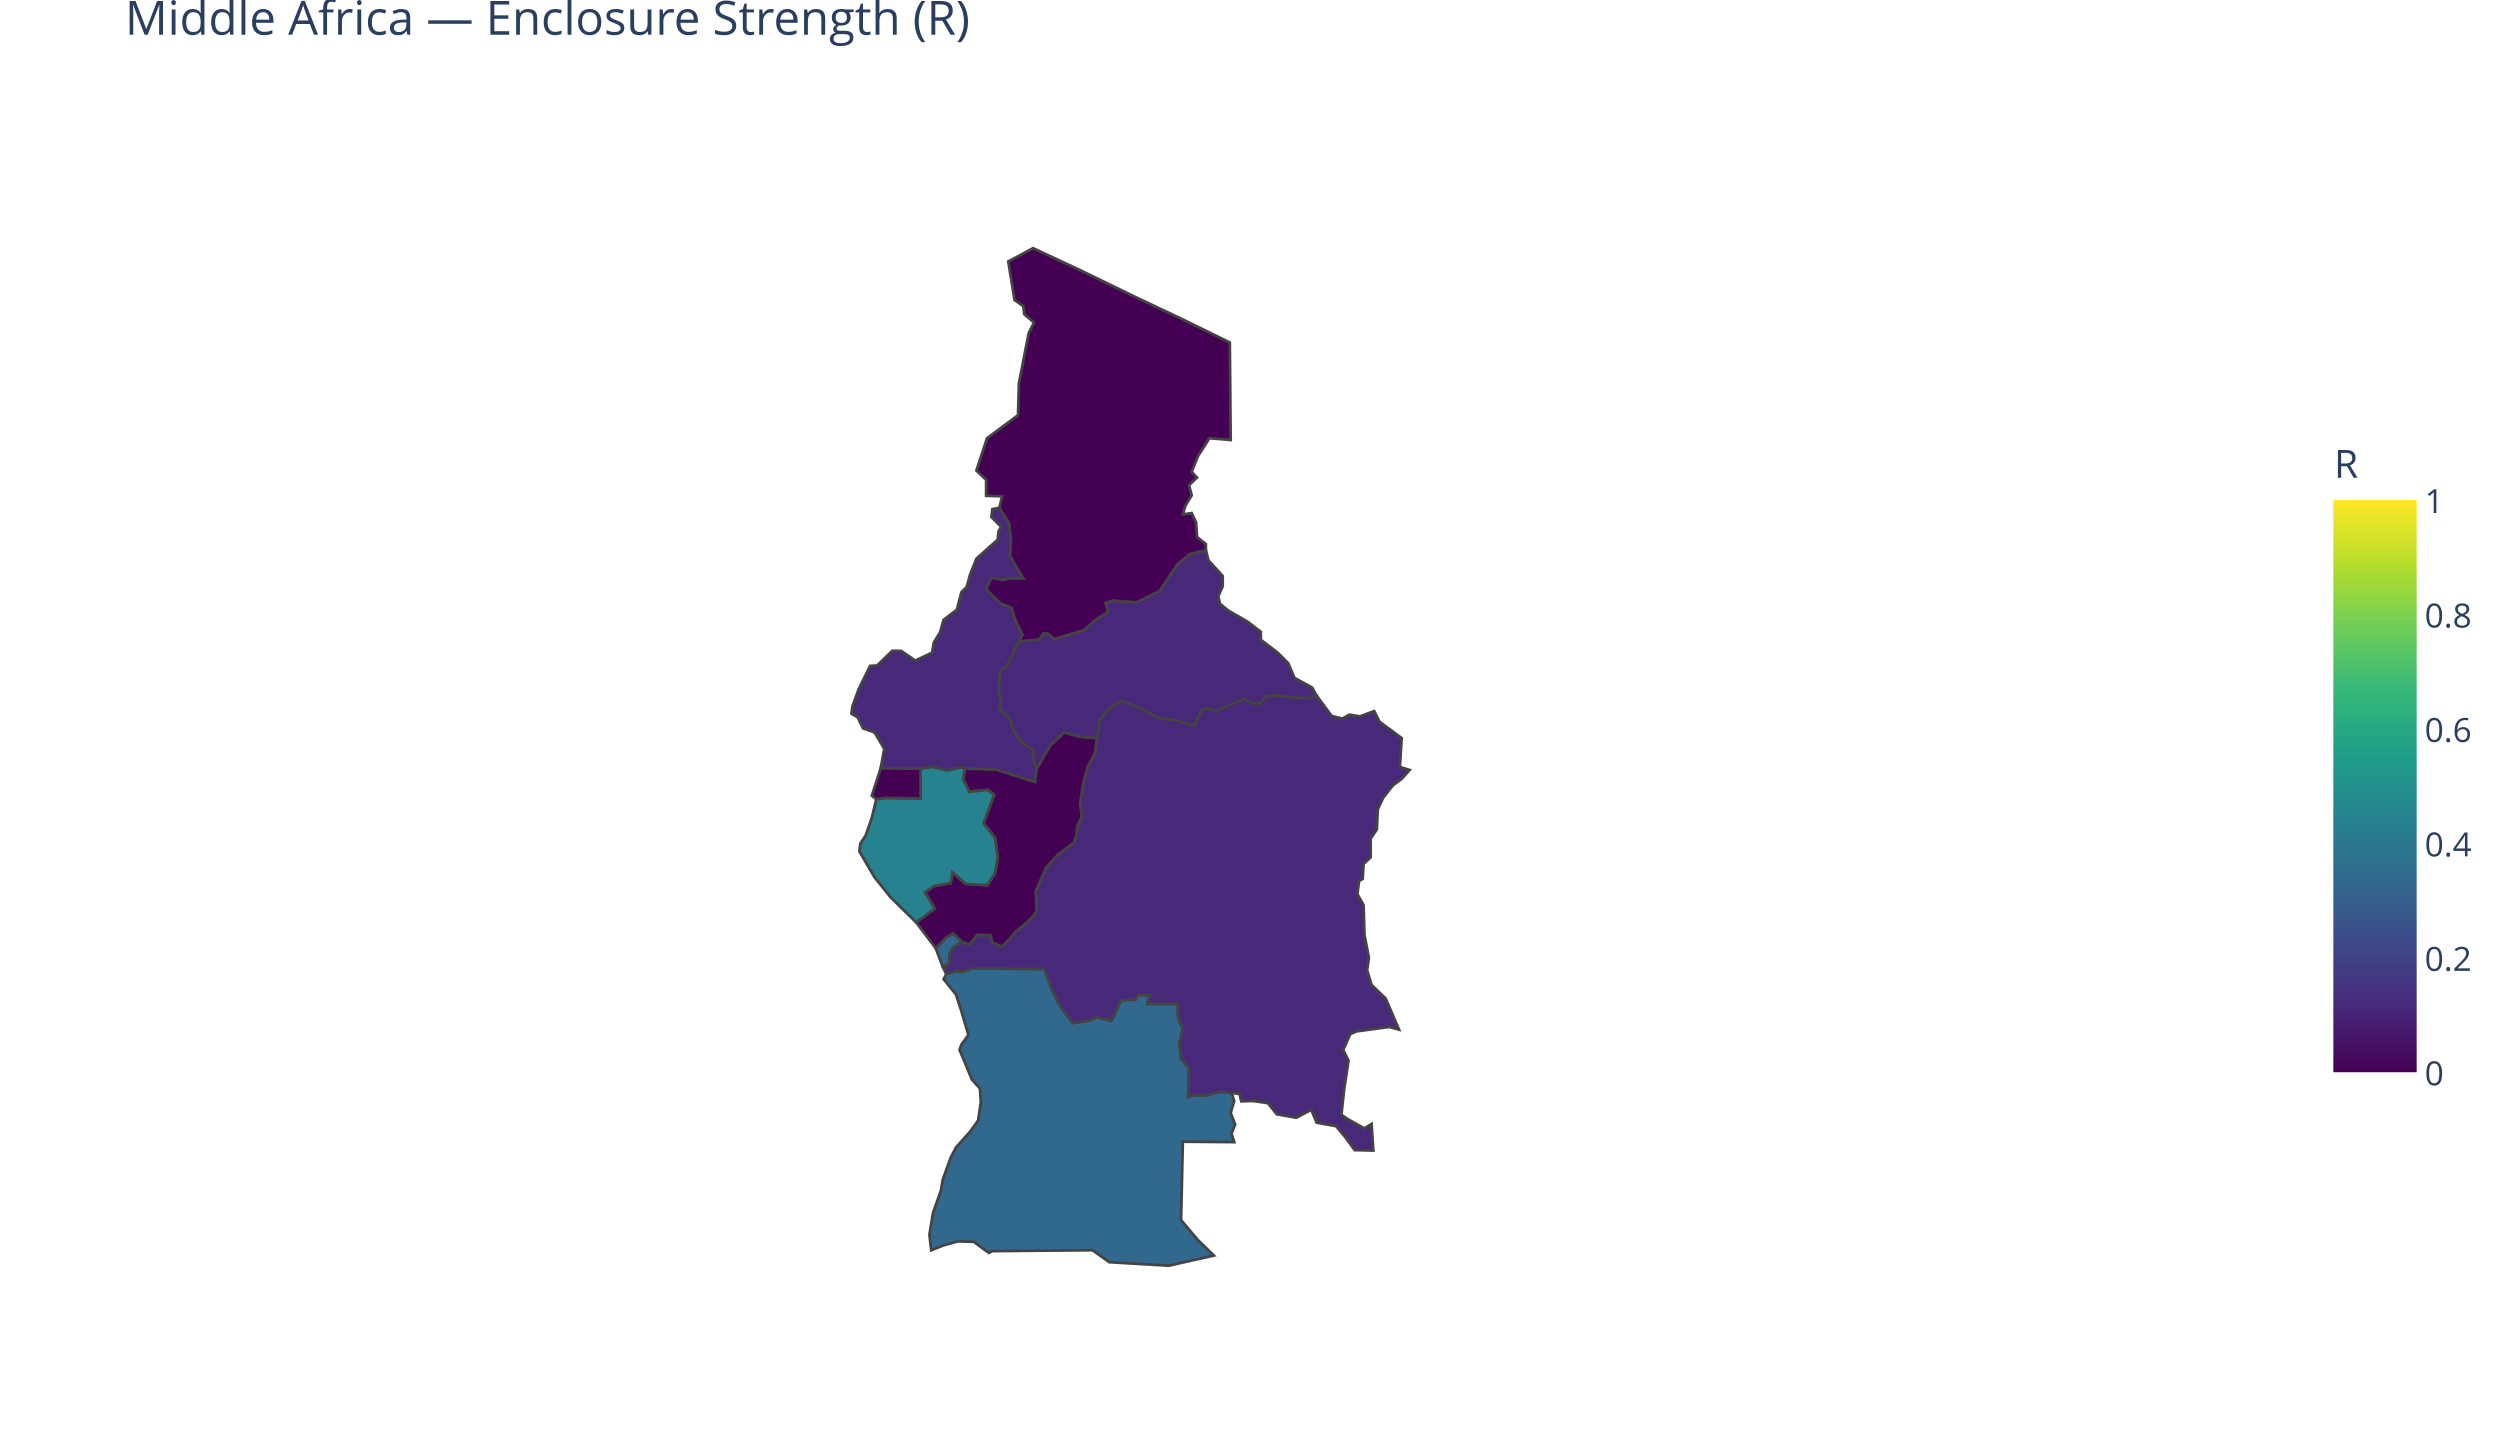
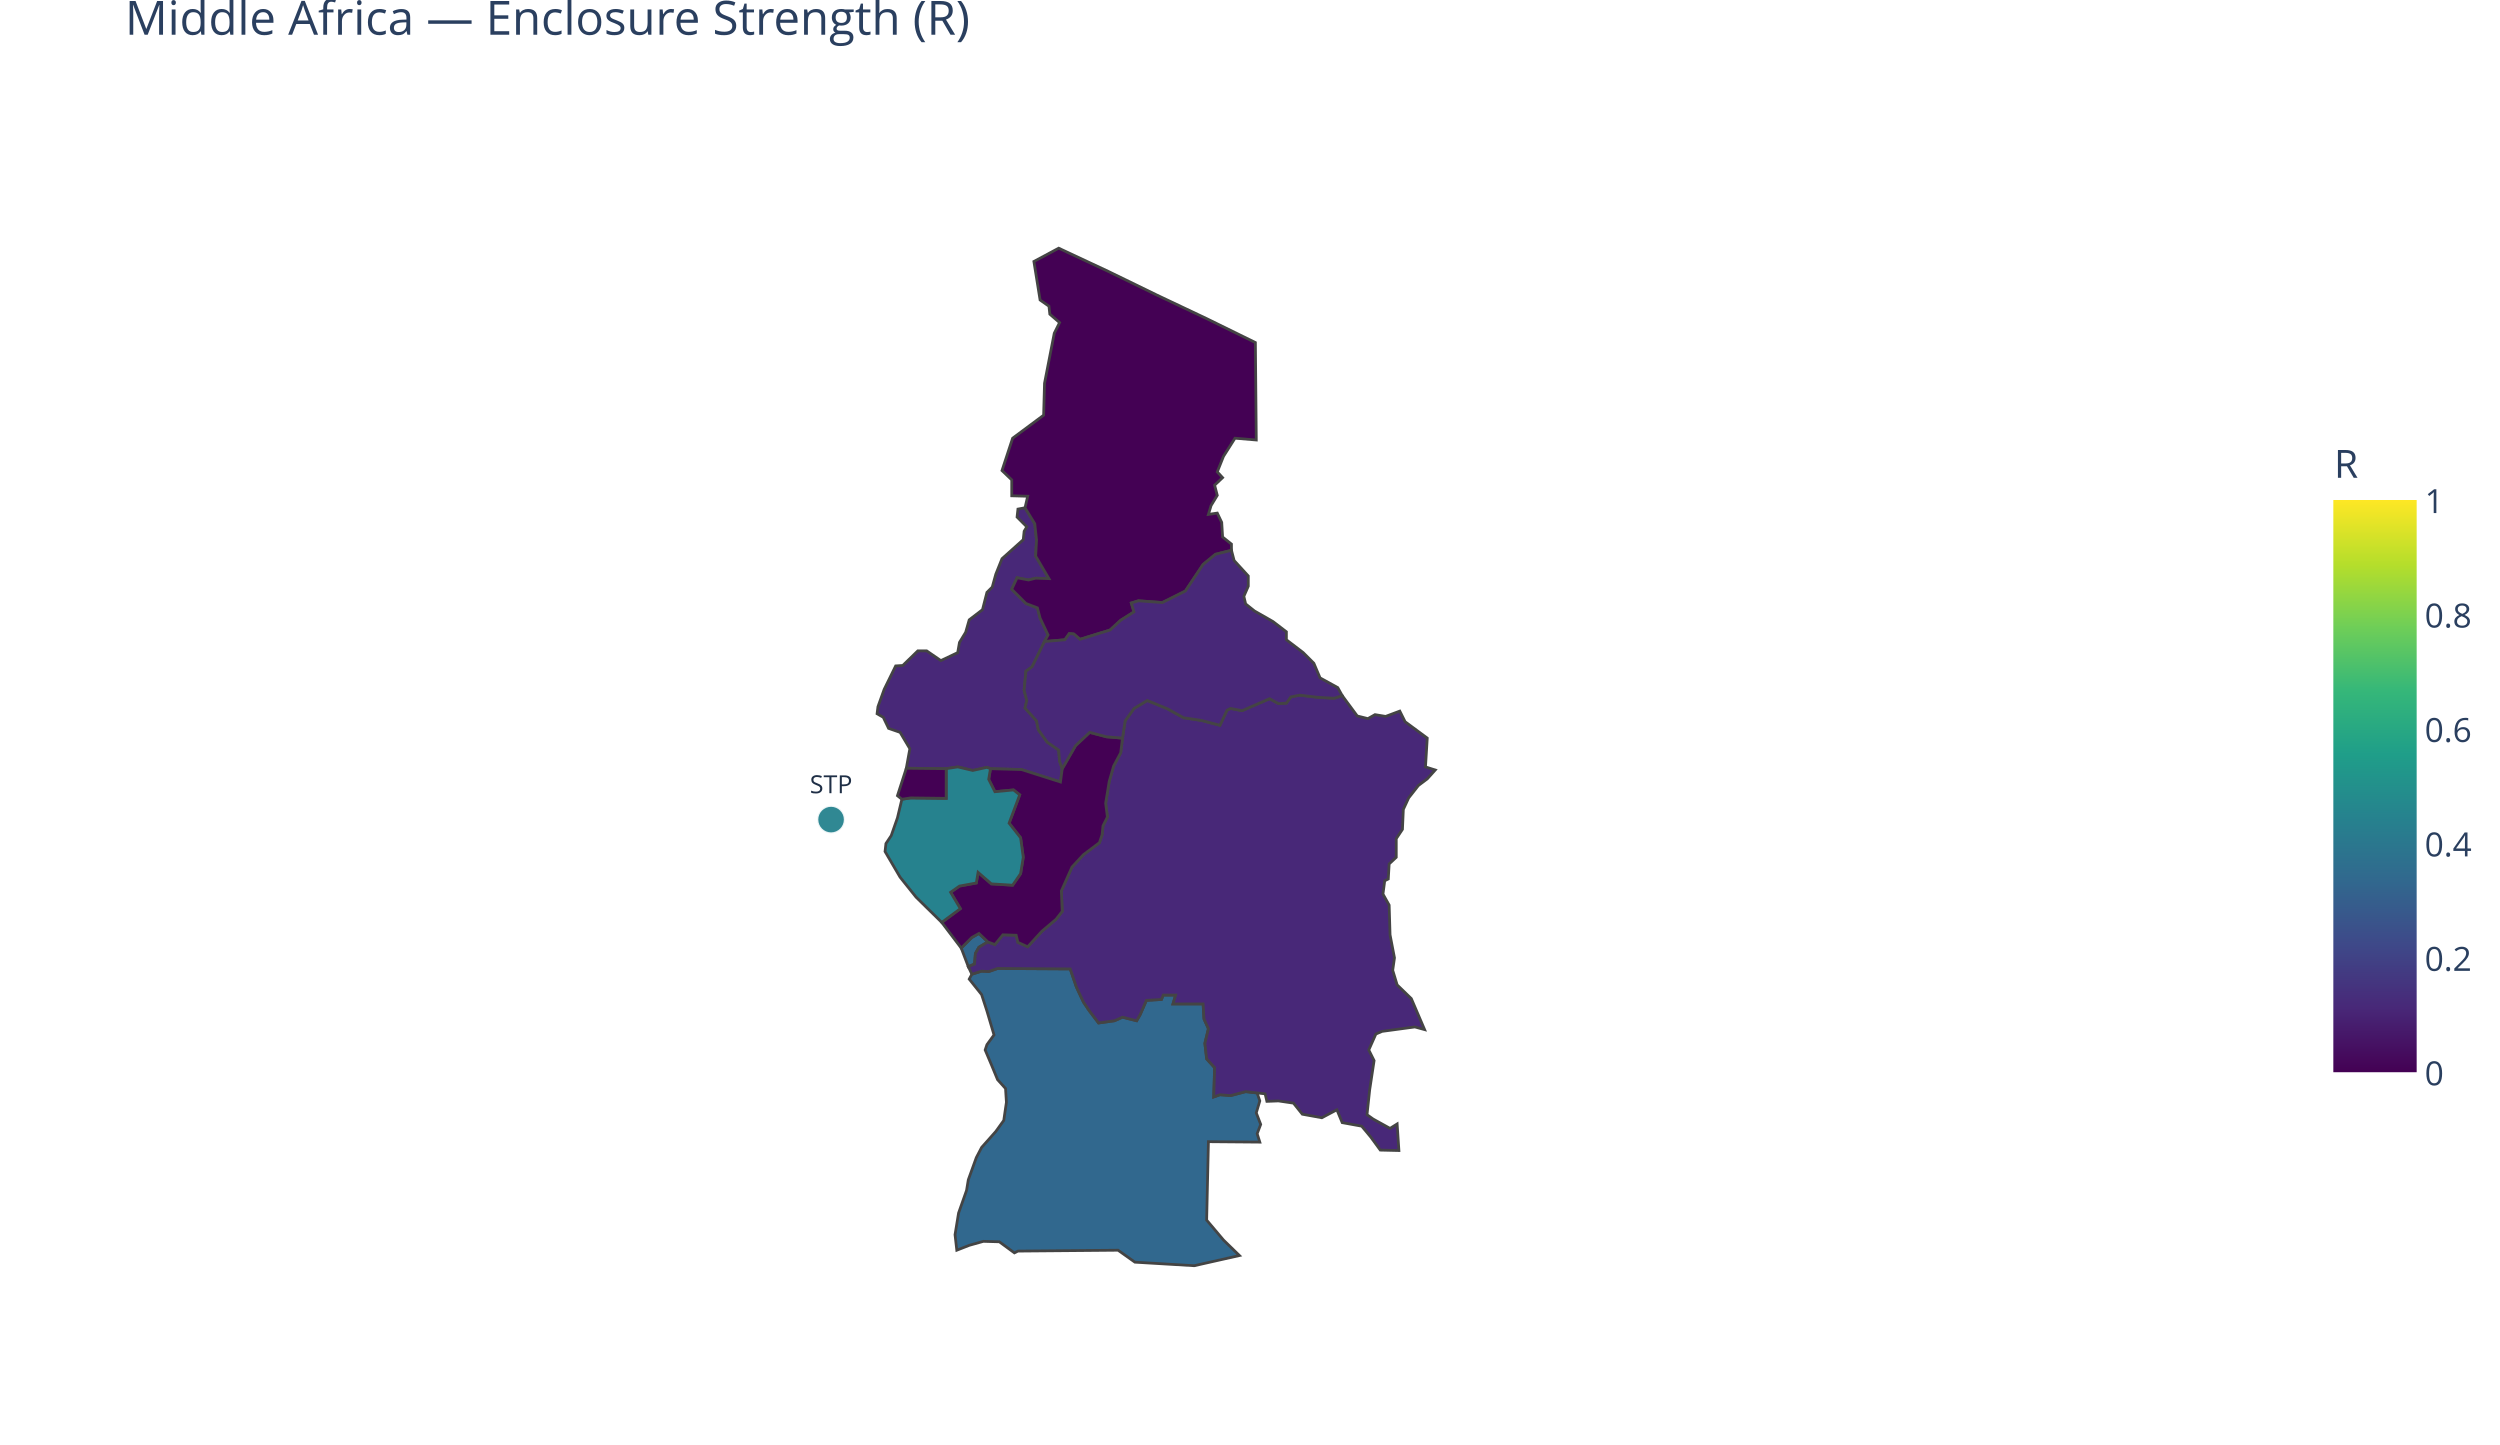
<svg xmlns="http://www.w3.org/2000/svg" class="main-svg" width="900" height="520" style="" viewBox="0 0 900 520">
  <rect x="0" y="0" width="900" height="520" style="fill: rgb(255, 255, 255); fill-opacity: 1;" />
-   <defs id="defs-6cbe2d">
+   <defs id="defs-5fb809">
    <g class="clips">
-       <clipPath id="clip6cbe2dgeo">
+       <clipPath id="clip5fb809geo">
        <rect x="0" y="69.002" width="814" height="406.996" />
      </clipPath>
    </g>
    <g class="gradients">
-       <linearGradient x1="0" x2="0" y1="1" y2="0" id="g6cbe2d-cbcoloraxis">
+       <linearGradient x1="0" x2="0" y1="1" y2="0" id="g5fb809-cbcoloraxis">
        <stop offset="0%" stop-color="rgb(68, 1, 84)" stop-opacity="1" />
        <stop offset="11.111%" stop-color="rgb(72, 40, 120)" stop-opacity="1" />
        <stop offset="22.222%" stop-color="rgb(62, 73, 137)" stop-opacity="1" />
        <stop offset="33.333%" stop-color="rgb(49, 104, 142)" stop-opacity="1" />
        <stop offset="44.444%" stop-color="rgb(38, 130, 142)" stop-opacity="1" />
        <stop offset="55.556%" stop-color="rgb(31, 158, 137)" stop-opacity="1" />
        <stop offset="66.667%" stop-color="rgb(53, 183, 121)" stop-opacity="1" />
        <stop offset="77.778%" stop-color="rgb(110, 206, 88)" stop-opacity="1" />
        <stop offset="88.889%" stop-color="rgb(181, 222, 43)" stop-opacity="1" />
        <stop offset="100%" stop-color="rgb(253, 231, 37)" stop-opacity="1" />
      </linearGradient>
    </g>
    <g class="patterns" />
  </defs>
  <g class="bglayer" />
  <g class="layer-below">
    <g class="imagelayer" />
    <g class="shapelayer" />
  </g>
  <g class="cartesianlayer" />
  <g class="polarlayer" />
  <g class="smithlayer" />
  <g class="ternarylayer" />
  <g class="geolayer">
-     <g class="geo geo" clip-path="url(#clip6cbe2dgeo)">
+     <g class="geo geo" clip-path="url(#clip5fb809geo)">
      <g class="layer bg">
        <rect x="0" y="69.002" width="814" height="406.996" style="pointer-events: all; fill: rgb(255, 255, 255); fill-opacity: 1;" />
      </g>
      <g class="layer backplot">
        <g class="choroplethlayer">
          <g class="trace choropleth">
-             <path class="choroplethlocation" fill="rgb(49, 104, 142)" d="M346.4,339.081L343.21,340.994L341.934,343.227L341.615,347.054L339.383,348.011L336.831,341.313L340.659,337.486L343.21,336.051ZM340.659,350.722L344.167,349.606L346.719,349.765L349.908,348.649L376.062,348.809L378.295,355.347L380.846,360.769L382.76,363.64L386.268,368.264L392.009,367.467L394.88,366.191L399.983,367.467L401.259,365.234L403.492,360.131L408.914,359.812L409.552,358.218L414.017,358.218L413.06,361.407L423.904,361.407L424.223,366.829L425.818,370.338L424.542,375.6L425.18,381.182L428.051,384.371L427.732,394.897L429.964,394.099L433.792,394.418L439.214,392.983L443.36,393.461L444.317,396.332L443.041,400.638L444.636,404.784L443.36,408.133L444.317,411.163L425.818,411.004L425.18,439.231L431.24,446.407L436.981,451.988L420.715,455.656L399.345,454.381L393.285,450.075L357.244,450.394L355.968,451.032L350.546,447.045L344.805,446.885L339.702,448.321L335.237,450.075L334.599,444.493L335.874,436.679L338.745,428.546L339.383,424.718L342.253,416.745L344.167,413.077L349.27,407.336L352.141,403.349L353.098,396.81L352.779,391.867L349.908,388.677L347.676,383.255L345.443,377.992L346.081,376.079L348.632,372.57L346.081,363.959L344.167,358.058L339.702,352.476Z" style="stroke: rgb(68, 68, 68); stroke-opacity: 1; stroke-width: 1px; opacity: 1;" />
-             <path class="choroplethlocation" fill="rgb(72, 40, 120)" d="M491.202,336.529L492.797,344.822L492.159,349.287L493.754,354.55L498.857,359.493L503.642,370.657L500.133,369.7L488.332,371.294L486.099,372.251L483.548,377.992L485.461,381.82L483.867,392.345L482.91,401.276L485.142,402.87L491.202,406.219L493.754,404.625L494.392,414.193L487.694,414.034L484.186,409.249L480.996,405.422L473.979,404.146L472.066,399.521L466.643,402.392L459.627,401.116L456.437,397.129L451.015,396.332L446.869,396.491L446.231,393.78L443.36,393.461L439.214,392.983L433.792,394.418L429.964,394.099L427.732,394.897L428.051,384.371L425.18,381.182L424.542,375.6L425.818,370.338L424.223,366.829L423.904,361.407L413.06,361.407L414.017,358.218L409.552,358.218L408.914,359.812L403.492,360.131L401.259,365.234L399.983,367.467L394.88,366.191L392.009,367.467L386.268,368.264L382.76,363.64L380.846,360.769L378.295,355.347L376.062,348.809L349.908,348.649L346.719,349.765L344.167,349.606L340.659,350.722L339.383,348.011L341.615,347.054L341.934,343.227L343.21,340.994L346.4,339.081L348.951,340.037L351.822,336.529L356.606,336.688L357.244,339.24L360.752,340.835L365.856,335.253L370.959,330.947L373.191,328.077L372.872,320.741L376.7,312.129L380.846,307.664L386.587,303.358L387.544,300.488L387.863,297.298L389.458,294.109L388.82,289.165L390.096,281.351L391.69,275.769L394.242,270.985L394.88,265.722L395.837,259.503L399.026,255.038L403.811,252.167L411.146,255.197L416.887,258.387L423.266,259.343L429.964,261.098L432.516,255.675L433.792,255.038L437.938,255.835L447.825,251.529L451.015,253.283L453.885,253.124L455.48,250.891L458.67,250.253L465.368,251.051L471.109,251.37L473.979,250.413L479.401,257.749L483.229,258.705L485.78,257.27L489.608,257.908L494.711,255.994L496.625,259.822L504.598,265.722L503.96,276.088L507.469,277.204L504.598,280.394L501.409,282.786L497.9,287.251L495.987,291.398L495.668,298.574L493.435,301.923L493.435,308.621L490.884,311.013L490.565,316.435L489.289,317.073L488.651,321.857L490.884,325.844Z" style="stroke: rgb(68, 68, 68); stroke-opacity: 1; stroke-width: 1px; opacity: 1;" />
-             <path class="choroplethlocation" fill="rgb(72, 40, 120)" d="M359.796,182.796L363.304,188.537L363.942,194.437L363.623,200.178L368.407,208.312L363.623,208.152L361.071,208.79L356.925,207.993L355.011,212.139L360.115,217.242L364.261,218.837L365.218,222.505L368.088,228.565L366.812,230.957L362.347,240.047L360.115,241.642L359.477,248.499L360.433,252.167L359.796,254.878L363.942,259.503L364.58,262.692L367.769,267.158L371.916,270.028L372.235,274.015L373.191,276.726L372.554,281.51L365.537,279.278L358.52,277.045L347.357,276.726L346.081,276.248L340.978,277.364L335.555,276.088L331.409,276.726L317.056,276.567L318.332,269.55L314.824,263.649L310.677,262.214L308.764,258.227L306.531,256.951L306.85,254.4L309.083,248.18L313.229,239.728L315.781,239.569L321.203,234.306L324.392,234.306L329.495,237.814L335.555,234.944L336.193,231.276L338.426,227.608L339.702,223.143L344.486,219.475L346.081,213.255L347.994,211.342L349.27,206.717L351.503,201.135L359.158,194.278L359.477,191.248L360.433,189.653L356.925,186.145L357.244,183.274Z" style="stroke: rgb(68, 68, 68); stroke-opacity: 1; stroke-width: 1px; opacity: 1;" />
-             <path class="choroplethlocation" fill="rgb(68, 1, 84)" d="M442.722,123.312L443.041,158.396L435.386,157.758L431.24,164.297L429.007,169.878L430.921,171.951L428.051,174.662L429.007,178.33L426.775,181.998L425.818,185.188L429.007,184.709L430.602,188.058L430.921,193.321L434.111,195.873L434.111,198.105L428.37,199.54L423.904,203.208L417.525,212.777L409.233,216.923L400.621,216.285L398.069,217.083L399.026,220.272L394.242,223.302L390.415,226.811L379.57,230.16L377.338,228.246L375.743,228.086L374.148,230.319L366.812,230.957L368.088,228.565L365.218,222.505L364.261,218.837L360.115,217.242L355.011,212.139L356.925,207.993L361.071,208.79L363.623,208.152L368.407,208.312L363.623,200.178L363.942,194.437L363.304,188.537L359.796,182.796L360.752,178.649L355.011,178.49L355.011,172.749L351.503,169.4L355.33,157.758L366.493,149.465L366.812,137.983L370.321,119.963L372.235,116.135L368.726,113.105L368.407,110.235L365.218,108.002L362.985,94.128L371.916,89.344L389.739,97.687L407.319,106.248L425.132,114.678Z" style="stroke: rgb(68, 68, 68); stroke-opacity: 1; stroke-width: 1px; opacity: 1;" />
-             <path class="choroplethlocation" fill="rgb(68, 1, 84)" d="M394.88,265.722L394.242,270.985L391.69,275.769L390.096,281.351L388.82,289.165L389.458,294.109L387.863,297.298L387.544,300.488L386.587,303.358L380.846,307.664L376.7,312.129L372.872,320.741L373.191,328.077L370.959,330.947L365.856,335.253L360.752,340.835L357.244,339.24L356.606,336.688L351.822,336.529L348.951,340.037L346.4,339.081L343.21,336.051L340.659,337.486L336.831,341.313L329.814,332.064L336.512,327.12L333.004,321.219L336.193,318.987L342.253,317.87L342.891,314.043L347.676,318.189L355.33,318.668L358.201,314.522L359.158,308.621L358.201,301.604L354.054,296.341L357.882,286.135L355.649,284.381L348.951,285.019L346.719,280.553L347.357,276.726L358.52,277.045L365.537,279.278L372.554,281.51L373.191,276.726L377.976,268.433L383.079,263.649L389.139,265.244Z" style="stroke: rgb(68, 68, 68); stroke-opacity: 1; stroke-width: 1px; opacity: 1;" />
-             <path class="choroplethlocation" fill="rgb(38, 130, 142)" d="M331.409,276.726L335.555,276.088L340.978,277.364L346.081,276.248L347.357,276.726L346.719,280.553L348.951,285.019L355.649,284.381L357.882,286.135L354.054,296.341L358.201,301.604L359.158,308.621L358.201,314.522L355.33,318.668L347.676,318.189L342.891,314.043L342.253,317.87L336.193,318.987L333.004,321.219L336.512,327.12L329.814,332.064L320.565,322.974L314.824,315.797L309.402,306.548L309.721,303.677L311.634,300.807L313.867,294.428L315.462,287.73L318.651,287.251L331.409,287.411Z" style="stroke: rgb(68, 68, 68); stroke-opacity: 1; stroke-width: 1px; opacity: 1;" />
-             <path class="choroplethlocation" fill="rgb(68, 1, 84)" d="M317.056,276.567L331.409,276.726L331.409,287.411L318.651,287.251L315.462,287.73L313.867,286.454Z" style="stroke: rgb(68, 68, 68); stroke-opacity: 1; stroke-width: 1px; opacity: 1;" />
-             <path class="choroplethlocation" fill="rgb(72, 40, 120)" d="M473.979,250.413L471.109,251.37L465.368,251.051L458.67,250.253L455.48,250.891L453.885,253.124L451.015,253.283L447.825,251.529L437.938,255.835L433.792,255.038L432.516,255.675L429.964,261.098L423.266,259.343L416.887,258.387L411.146,255.197L403.811,252.167L399.026,255.038L395.837,259.503L394.88,265.722L389.139,265.244L383.079,263.649L377.976,268.433L373.191,276.726L372.235,274.015L371.916,270.028L367.769,267.158L364.58,262.692L363.942,259.503L359.796,254.878L360.433,252.167L359.477,248.499L360.115,241.642L362.347,240.047L366.812,230.957L374.148,230.319L375.743,228.086L377.338,228.246L379.57,230.16L390.415,226.811L394.242,223.302L399.026,220.272L398.069,217.083L400.621,216.285L409.233,216.923L417.525,212.777L423.904,203.208L428.37,199.54L434.111,198.105L435.067,201.773L440.171,207.355L440.171,211.023L438.576,214.691L439.214,217.402L442.403,219.953L449.101,223.781L453.885,227.448L453.885,230.319L459.946,234.944L463.773,238.771L466.006,244.034L472.385,247.542Z" style="stroke: rgb(68, 68, 68); stroke-opacity: 1; stroke-width: 1px; opacity: 1;" />
+             <path class="choroplethlocation" fill="rgb(49, 104, 142)" d="M355.613,339.081L352.424,340.994L351.148,343.227L350.829,347.054L348.596,348.011L346.045,341.313L349.872,337.486L352.424,336.051ZM349.872,350.722L353.381,349.606L355.932,349.765L359.122,348.649L385.276,348.809L387.508,355.347L390.06,360.769L391.973,363.64L395.482,368.264L401.223,367.467L404.094,366.191L409.197,367.467L410.473,365.234L412.705,360.131L418.127,359.812L418.765,358.217L423.23,358.217L422.274,361.407L433.118,361.407L433.437,366.829L435.032,370.338L433.756,375.6L434.394,381.182L437.264,384.371L436.945,394.897L439.178,394.099L443.005,394.418L448.427,392.983L452.574,393.461L453.531,396.332L452.255,400.638L453.85,404.784L452.574,408.133L453.531,411.163L435.032,411.004L434.394,439.231L440.454,446.407L446.195,451.988L429.928,455.656L408.559,454.381L402.499,450.075L366.458,450.394L365.182,451.032L359.76,447.045L354.019,446.885L348.915,448.321L344.45,450.075L343.812,444.493L345.088,436.679L347.959,428.546L348.596,424.718L351.467,416.745L353.381,413.077L358.484,407.336L361.354,403.349L362.311,396.81L361.992,391.867L359.122,388.677L356.889,383.255L354.656,377.992L355.294,376.079L357.846,372.57L355.294,363.959L353.381,358.058L348.915,352.476Z" style="stroke: rgb(68, 68, 68); stroke-opacity: 1; stroke-width: 1px; opacity: 1;" />
+             <path class="choroplethlocation" fill="rgb(72, 40, 120)" d="M500.416,336.529L502.011,344.822L501.373,349.287L502.968,354.55L508.071,359.493L512.855,370.657L509.347,369.7L497.546,371.294L495.313,372.251L492.761,377.992L494.675,381.82L493.08,392.345L492.123,401.276L494.356,402.87L500.416,406.219L502.968,404.625L503.606,414.193L496.908,414.034L493.399,409.249L490.21,405.422L483.193,404.146L481.279,399.521L475.857,402.392L468.84,401.116L465.651,397.129L460.229,396.332L456.082,396.491L455.444,393.78L452.574,393.461L448.427,392.983L443.005,394.418L439.178,394.099L436.945,394.897L437.264,384.371L434.394,381.182L433.756,375.6L435.032,370.338L433.437,366.829L433.118,361.407L422.274,361.407L423.23,358.217L418.765,358.217L418.127,359.812L412.705,360.131L410.473,365.234L409.197,367.467L404.094,366.191L401.223,367.467L395.482,368.264L391.973,363.64L390.06,360.769L387.508,355.347L385.276,348.809L359.122,348.649L355.932,349.765L353.381,349.606L349.872,350.722L348.596,348.011L350.829,347.054L351.148,343.227L352.424,340.994L355.613,339.081L358.165,340.037L361.035,336.529L365.82,336.688L366.458,339.24L369.966,340.835L375.069,335.253L380.172,330.947L382.405,328.077L382.086,320.741L385.913,312.129L390.06,307.664L395.801,303.358L396.758,300.488L397.077,297.298L398.671,294.109L398.034,289.165L399.309,281.351L400.904,275.769L403.456,270.985L404.094,265.722L405.05,259.503L408.24,255.038L413.024,252.167L420.36,255.197L426.101,258.387L432.48,259.343L439.178,261.098L441.73,255.675L443.005,255.038L447.152,255.835L457.039,251.529L460.229,253.283L463.099,253.124L464.694,250.891L467.883,250.253L474.581,251.051L480.322,251.37L483.193,250.413L488.615,257.749L492.442,258.705L494.994,257.27L498.821,257.908L503.925,255.994L505.838,259.822L513.812,265.722L513.174,276.088L516.682,277.204L513.812,280.394L510.622,282.786L507.114,287.251L505.2,291.398L504.881,298.574L502.649,301.923L502.649,308.621L500.097,311.013L499.778,316.435L498.502,317.073L497.865,321.857L500.097,325.844Z" style="stroke: rgb(68, 68, 68); stroke-opacity: 1; stroke-width: 1px; opacity: 1;" />
+             <path class="choroplethlocation" fill="rgb(72, 40, 120)" d="M369.009,182.796L372.518,188.537L373.156,194.437L372.837,200.178L377.621,208.312L372.837,208.152L370.285,208.79L366.139,207.993L364.225,212.139L369.328,217.242L373.474,218.837L374.431,222.505L377.302,228.565L376.026,230.957L371.561,240.047L369.328,241.642L368.69,248.499L369.647,252.167L369.009,254.878L373.156,259.503L373.793,262.692L376.983,267.158L381.129,270.028L381.448,274.015L382.405,276.726L381.767,281.51L374.75,279.278L367.733,277.045L356.57,276.726L355.294,276.248L350.191,277.364L344.769,276.088L340.623,276.726L326.27,276.567L327.546,269.55L324.037,263.649L319.891,262.214L317.977,258.227L315.745,256.951L316.064,254.4L318.296,248.18L322.443,239.728L324.994,239.569L330.416,234.306L333.606,234.306L338.709,237.814L344.769,234.944L345.407,231.276L347.64,227.608L348.915,223.143L353.7,219.475L355.294,213.255L357.208,211.342L358.484,206.717L360.717,201.135L368.371,194.278L368.69,191.248L369.647,189.653L366.139,186.145L366.458,183.274Z" style="stroke: rgb(68, 68, 68); stroke-opacity: 1; stroke-width: 1px; opacity: 1;" />
+             <path class="choroplethlocation" fill="rgb(68, 1, 84)" d="M451.936,123.312L452.255,158.396L444.6,157.758L440.454,164.297L438.221,169.878L440.135,171.951L437.264,174.662L438.221,178.33L435.988,181.998L435.032,185.188L438.221,184.709L439.816,188.058L440.135,193.321L443.324,195.873L443.324,198.105L437.583,199.54L433.118,203.208L426.739,212.777L418.446,216.923L409.835,216.285L407.283,217.083L408.24,220.272L403.456,223.302L399.628,226.811L388.784,230.16L386.551,228.246L384.957,228.086L383.362,230.319L376.026,230.957L377.302,228.565L374.431,222.505L373.474,218.837L369.328,217.242L364.225,212.139L366.139,207.993L370.285,208.79L372.837,208.152L377.621,208.312L372.837,200.178L373.156,194.437L372.518,188.537L369.009,182.796L369.966,178.649L364.225,178.49L364.225,172.749L360.717,169.4L364.544,157.758L375.707,149.465L376.026,137.983L379.534,119.963L381.448,116.135L377.94,113.105L377.621,110.235L374.431,108.002L372.199,94.128L381.129,89.344L398.953,97.687L416.533,106.248L434.346,114.678Z" style="stroke: rgb(68, 68, 68); stroke-opacity: 1; stroke-width: 1px; opacity: 1;" />
+             <path class="choroplethlocation" fill="rgb(68, 1, 84)" d="M404.094,265.722L403.456,270.985L400.904,275.769L399.309,281.351L398.034,289.165L398.671,294.109L397.077,297.298L396.758,300.488L395.801,303.358L390.06,307.664L385.913,312.129L382.086,320.741L382.405,328.077L380.172,330.947L375.069,335.253L369.966,340.835L366.458,339.24L365.82,336.688L361.035,336.529L358.165,340.037L355.613,339.081L352.424,336.051L349.872,337.486L346.045,341.313L339.028,332.064L345.726,327.12L342.217,321.219L345.407,318.987L351.467,317.87L352.105,314.043L356.889,318.189L364.544,318.668L367.414,314.522L368.371,308.621L367.414,301.604L363.268,296.341L367.095,286.135L364.863,284.381L358.165,285.019L355.932,280.553L356.57,276.726L367.733,277.045L374.75,279.278L381.767,281.51L382.405,276.726L387.189,268.433L392.292,263.649L398.352,265.244Z" style="stroke: rgb(68, 68, 68); stroke-opacity: 1; stroke-width: 1px; opacity: 1;" />
+             <path class="choroplethlocation" fill="rgb(38, 130, 142)" d="M340.623,276.726L344.769,276.088L350.191,277.364L355.294,276.248L356.57,276.726L355.932,280.553L358.165,285.019L364.863,284.381L367.095,286.135L363.268,296.341L367.414,301.604L368.371,308.621L367.414,314.522L364.544,318.668L356.889,318.189L352.105,314.043L351.467,317.87L345.407,318.987L342.217,321.219L345.726,327.12L339.028,332.064L329.778,322.974L324.037,315.797L318.615,306.548L318.934,303.677L320.848,300.807L323.081,294.428L324.675,287.73L327.865,287.251L340.623,287.411Z" style="stroke: rgb(68, 68, 68); stroke-opacity: 1; stroke-width: 1px; opacity: 1;" />
+             <path class="choroplethlocation" fill="rgb(68, 1, 84)" d="M326.27,276.567L340.623,276.726L340.623,287.411L327.865,287.251L324.675,287.73L323.081,286.454Z" style="stroke: rgb(68, 68, 68); stroke-opacity: 1; stroke-width: 1px; opacity: 1;" />
+             <path class="choroplethlocation" fill="rgb(72, 40, 120)" d="M483.193,250.413L480.322,251.37L474.581,251.051L467.883,250.253L464.694,250.891L463.099,253.124L460.229,253.283L457.039,251.529L447.152,255.835L443.005,255.038L441.73,255.675L439.178,261.098L432.48,259.343L426.101,258.387L420.36,255.197L413.024,252.167L408.24,255.038L405.05,259.503L404.094,265.722L398.352,265.244L392.292,263.649L387.189,268.433L382.405,276.726L381.448,274.015L381.129,270.028L376.983,267.158L373.793,262.692L373.156,259.503L369.009,254.878L369.647,252.167L368.69,248.499L369.328,241.642L371.561,240.047L376.026,230.957L383.362,230.319L384.957,228.086L386.551,228.246L388.784,230.16L399.628,226.811L403.456,223.302L408.24,220.272L407.283,217.083L409.835,216.285L418.446,216.923L426.739,212.777L433.118,203.208L437.583,199.54L443.324,198.105L444.281,201.773L449.384,207.355L449.384,211.023L447.79,214.691L448.427,217.402L451.617,219.953L458.315,223.781L463.099,227.448L463.099,230.319L469.159,234.944L472.987,238.771L475.219,244.034L481.598,247.542Z" style="stroke: rgb(68, 68, 68); stroke-opacity: 1; stroke-width: 1px; opacity: 1;" />
            <path class="choroplethlocation" fill="rgb(38, 130, 142)" style="stroke: rgb(68, 68, 68); stroke-opacity: 1; stroke-width: 1px; opacity: 1;" />
          </g>
        </g>
      </g>
      <g class="layer frontplot">
-         <g class="scatterlayer" />
+         <g class="scatterlayer">
+           <g class="trace scattergeo" style="opacity: 1;">
+             <path class="point" d="M5,0A5,5 0 1,1 0,-5A5,5 0 0,1 5,0Z" transform="translate(299.189,295.0569)" style="opacity: 0.95; stroke-width: 0.8px; fill: rgb(38, 130, 142); fill-opacity: 1; stroke: rgb(255, 255, 255); stroke-opacity: 0.9;" />
+             <g transform="translate(0,-9.5)">
+               <text x="0" y="0" text-anchor="middle" transform="translate(299.189,295.0569)" style="font-family: 'Open Sans', verdana, arial, sans-serif; font-size: 9px; fill: rgb(31, 47, 70); fill-opacity: 1; white-space: pre;">STP</text>
+             </g>
+           </g>
+         </g>
      </g>
    </g>
  </g>
  <g class="funnelarealayer" />
  <g class="pielayer" />
  <g class="iciclelayer" />
  <g class="treemaplayer" />
  <g class="sunburstlayer" />
  <g class="glimages" />
-   <defs id="topdefs-6cbe2d">
+   <defs id="topdefs-5fb809">
    <g class="clips" />
  </defs>
  <g class="layer-above">
    <g class="imagelayer" />
    <g class="shapelayer" />
  </g>
  <g class="infolayer">
    <g class="cbcoloraxis colorbar" transform="translate(0,25)">
      <rect class="cbbg" x="830" y="124" width="69.641" height="248" style="fill: rgb(0, 0, 0); fill-opacity: 0; stroke: rgb(68, 68, 68); stroke-opacity: 1; stroke-width: 0;" />
      <g class="cbfills" transform="translate(0,155)">
-         <rect class="cbfill gradient_filled" x="840" y="0" width="30" height="206" style="fill: url('#g6cbe2d-cbcoloraxis');" />
+         <rect class="cbfill gradient_filled" x="840" y="0" width="30" height="206" style="fill: url('#g5fb809-cbcoloraxis');" />
      </g>
      <g class="cblines" transform="translate(0,155)" />
      <g class="cbaxis crisp" transform="translate(0,-25)">
        <g class="ycbcoloraxistick">
          <text text-anchor="start" x="872.9" y="4.2" transform="translate(0,386.5)" style="font-family: 'Open Sans', verdana, arial, sans-serif; font-size: 12px; fill: rgb(42, 63, 95); fill-opacity: 1; white-space: pre; opacity: 1;">0</text>
        </g>
        <g class="ycbcoloraxistick">
          <text text-anchor="start" x="872.9" y="4.2" style="font-family: 'Open Sans', verdana, arial, sans-serif; font-size: 12px; fill: rgb(42, 63, 95); fill-opacity: 1; white-space: pre; opacity: 1;" transform="translate(0,345.3)">0.2</text>
        </g>
        <g class="ycbcoloraxistick">
          <text text-anchor="start" x="872.9" y="4.2" style="font-family: 'Open Sans', verdana, arial, sans-serif; font-size: 12px; fill: rgb(42, 63, 95); fill-opacity: 1; white-space: pre; opacity: 1;" transform="translate(0,304.1)">0.4</text>
        </g>
        <g class="ycbcoloraxistick">
          <text text-anchor="start" x="872.9" y="4.2" style="font-family: 'Open Sans', verdana, arial, sans-serif; font-size: 12px; fill: rgb(42, 63, 95); fill-opacity: 1; white-space: pre; opacity: 1;" transform="translate(0,262.9)">0.6</text>
        </g>
        <g class="ycbcoloraxistick">
          <text text-anchor="start" x="872.9" y="4.2" style="font-family: 'Open Sans', verdana, arial, sans-serif; font-size: 12px; fill: rgb(42, 63, 95); fill-opacity: 1; white-space: pre; opacity: 1;" transform="translate(0,221.7)">0.8</text>
        </g>
        <g class="ycbcoloraxistick">
          <text text-anchor="start" x="872.9" y="4.2" style="font-family: 'Open Sans', verdana, arial, sans-serif; font-size: 12px; fill: rgb(42, 63, 95); fill-opacity: 1; white-space: pre; opacity: 1;" transform="translate(0,180.5)">1</text>
        </g>
      </g>
      <g class="cbtitleunshift" transform="translate(0,-25)">
        <g class="cbtitle" transform="">
          <text class="ycbcoloraxistitle" x="840.28" y="172" text-anchor="start" style="font-family: 'Open Sans', verdana, arial, sans-serif; font-size: 14px; fill: rgb(42, 63, 95); opacity: 1; font-weight: normal; white-space: pre;">R</text>
        </g>
      </g>
      <rect class="cboutline" x="840" y="156" width="30" height="206" style="stroke: rgb(68, 68, 68); stroke-opacity: 1; fill: none; stroke-width: 0;" />
    </g>
    <g class="g-gtitle">
      <text class="gtitle" x="45" y="12.5" text-anchor="start" dy="0em" style="font-family: 'Open Sans', verdana, arial, sans-serif; font-size: 17px; fill: rgb(42, 63, 95); opacity: 1; font-weight: normal; white-space: pre;">Middle Africa — Enclosure Strength (R)</text>
    </g>
  </g>
</svg>
